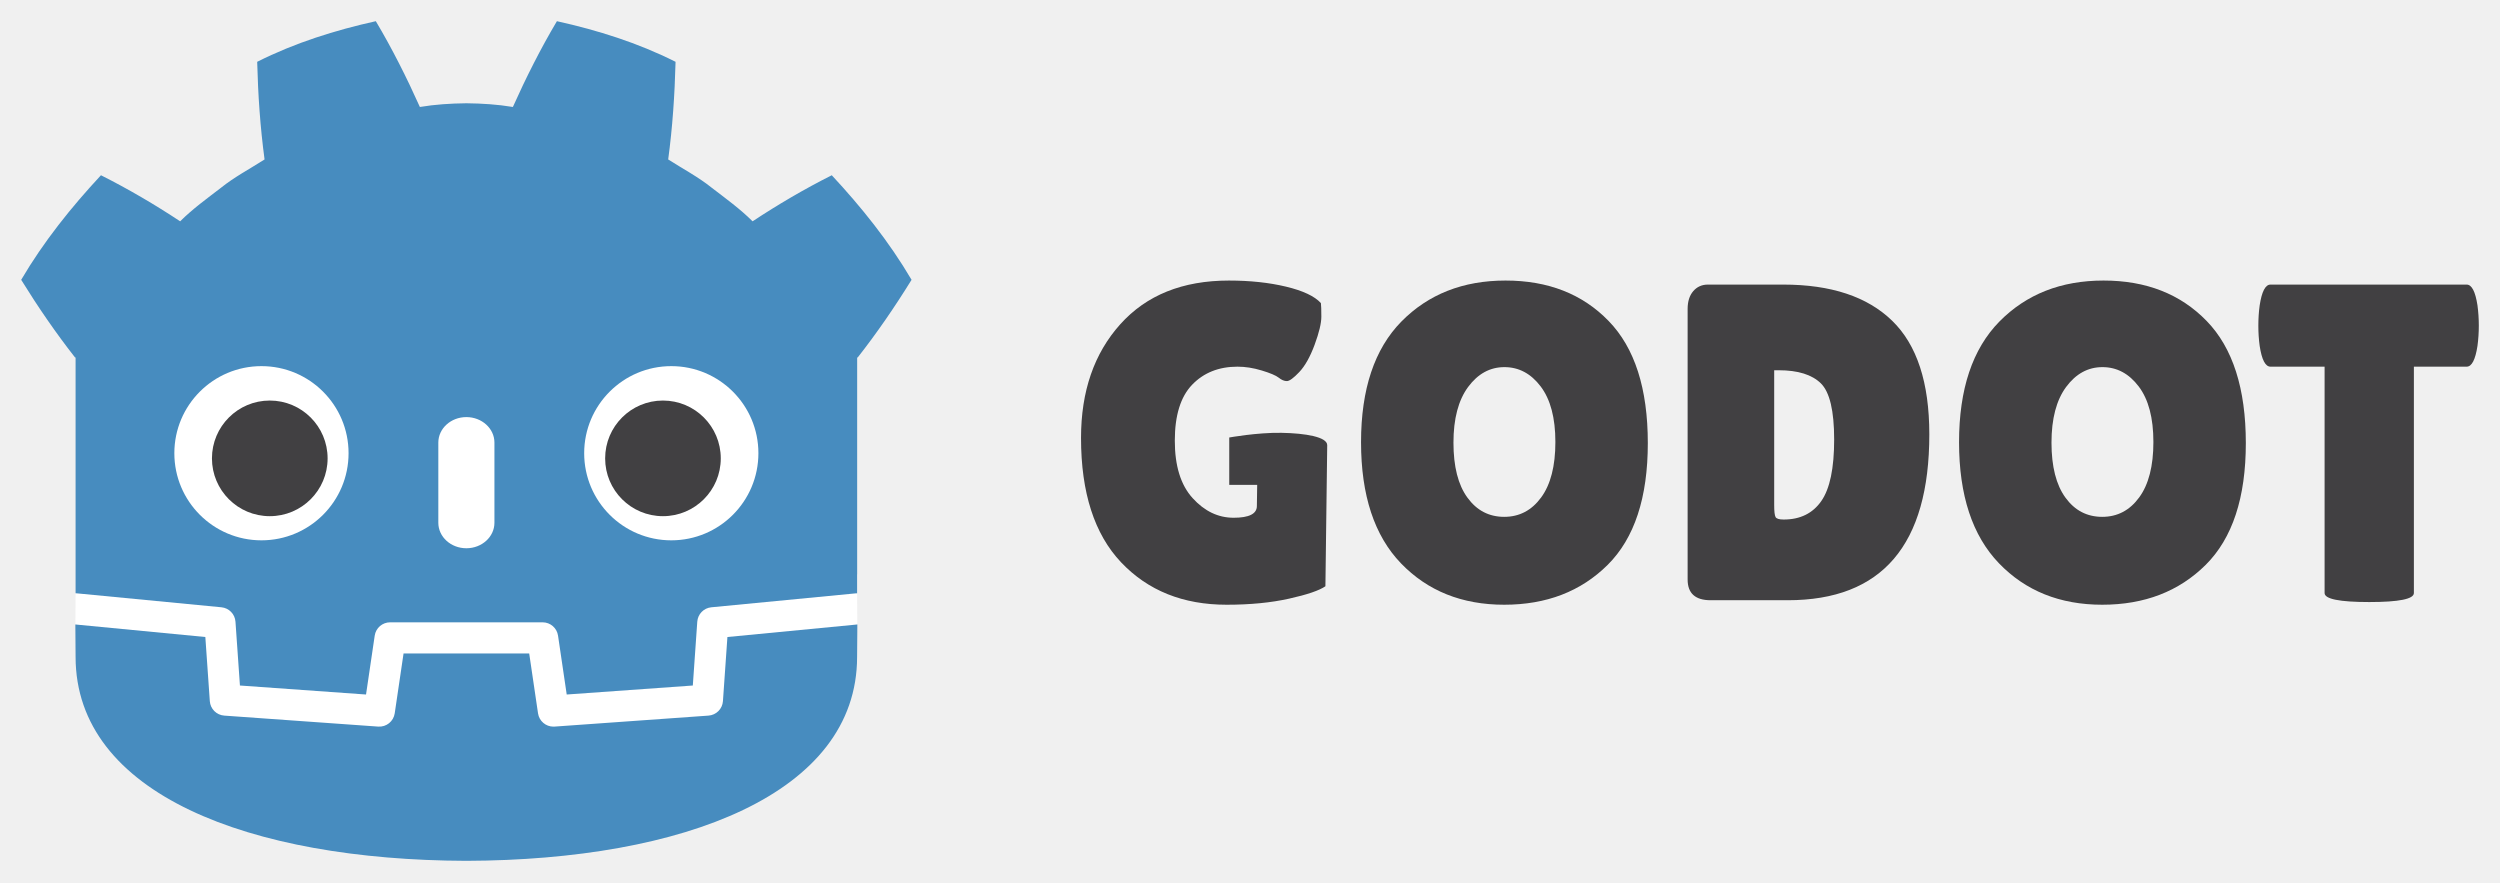
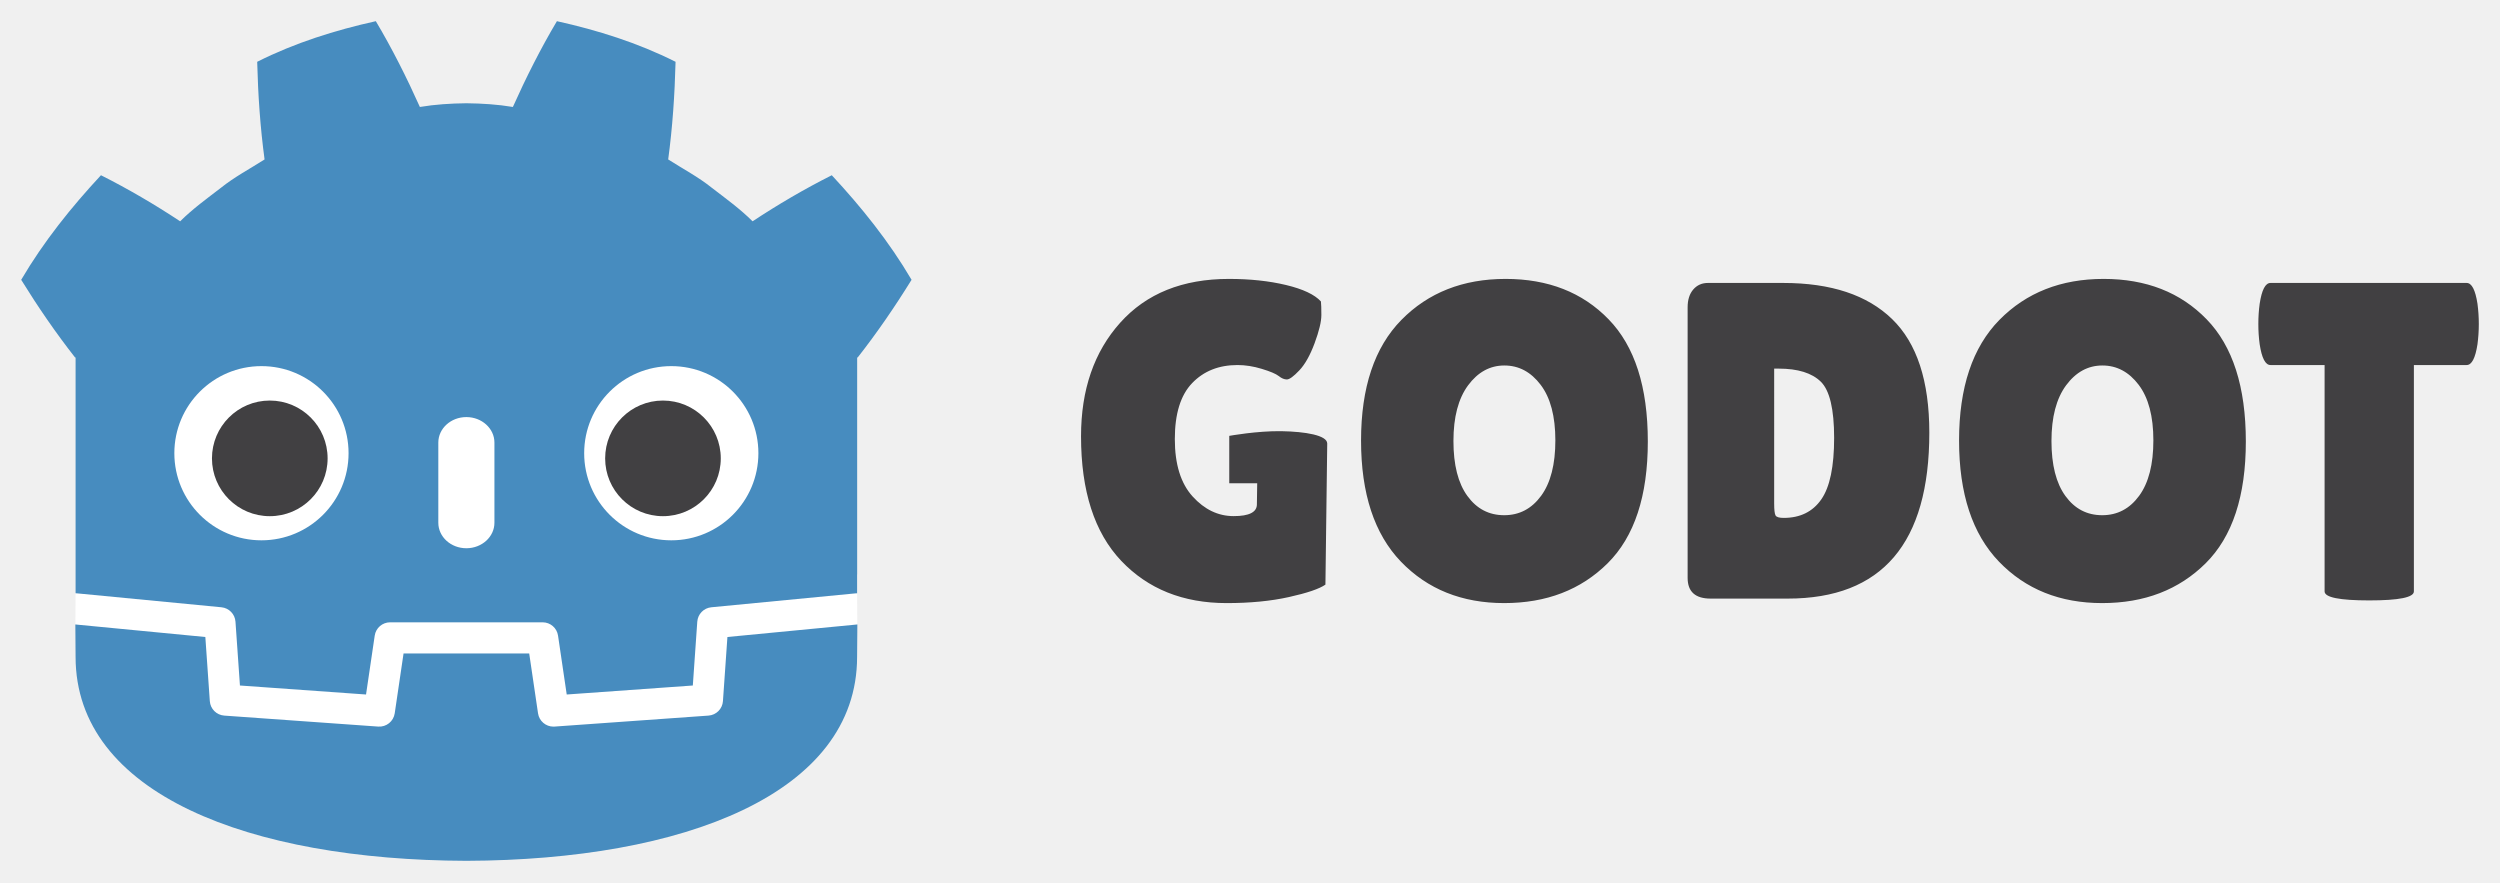
- <svg xmlns="http://www.w3.org/2000/svg" id="svg2" version="1.1" xml:space="preserve" width="944" height="333.049" viewBox="0 0 885 312.233">
-   <defs id="defs6">
-     <clipPath clipPathUnits="userSpaceOnUse" id="clipPath16">
-       <path d="M 0,595.276 H 841.89 V 0 H 0 Z" id="path18" />
+ <svg xmlns="http://www.w3.org/2000/svg" width="944" height="333.05" version="1.1" viewBox="0 0 885 312.233" xml:space="preserve">
+   <defs>
+     <clipPath id="a">
+       <path d="M 0,595.276 H 841.89 V 0 H 0 Z" />
    </clipPath>
  </defs>
-   <g id="g10" transform="matrix(1.25,0,0,-1.25,-131.75,559.1071)">
-     <g id="g12">
-       <g id="g14" clip-path="url(#clipPath16)">
-         <g id="g20" transform="matrix(1.131053,0,0,1.131053,531.4495,343.3157)" style="stroke-width:0.884">
-           <path d="m 0,0 c -3.611,0 -6.636,-1.659 -9.09,-4.967 -2.441,-3.311 -3.668,-7.958 -3.668,-13.938 0,-5.993 1.166,-10.581 3.503,-13.778 2.333,-3.207 5.398,-4.804 9.2,-4.804 3.8,0 6.887,1.617 9.258,4.862 2.371,3.233 3.559,7.861 3.559,13.886 0,6.02 -1.227,10.654 -3.673,13.89 C 6.646,-1.617 3.616,0 0,0 m -0.055,-59.493 c -10.573,0 -19.195,3.46 -25.859,10.379 -6.655,6.925 -9.984,17.03 -9.984,30.314 0,13.292 3.367,23.356 10.101,30.209 6.736,6.844 15.431,10.269 26.082,10.269 10.649,0 19.251,-3.363 25.794,-10.109 6.555,-6.733 9.827,-16.94 9.827,-30.591 0,-13.661 -3.348,-23.822 -10.05,-30.49 -6.702,-6.654 -15.333,-9.981 -25.911,-9.981" style="fill:#414042;fill-opacity:1;fill-rule:nonzero;stroke:none;stroke-width:0.884" id="path22" />
-         </g>
-         <g id="g24" transform="matrix(1.131053,0,0,1.131053,607.8515,342.431)" style="stroke-width:0.884">
-           <path d="m 0,0 v -33.768 c 0,-1.577 0.116,-2.571 0.342,-2.988 0.224,-0.415 0.903,-0.623 2.029,-0.623 4.144,0 7.283,1.548 9.429,4.634 2.151,3.083 3.215,8.216 3.215,15.405 0,7.192 -1.113,11.878 -3.325,14.055 C 9.467,-1.102 5.946,0 1.129,0 Z m -21.675,-52.392 v 67.735 c 0,1.883 0.468,3.369 1.413,4.471 0.939,1.085 2.161,1.636 3.671,1.636 H 2.263 c 11.965,0 21.053,-3.018 27.257,-9.04 6.215,-6.02 9.322,-15.499 9.322,-28.447 0,-27.7 -11.821,-41.547 -35.456,-41.547 h -19.302 c -3.836,0 -5.759,1.727 -5.759,5.192" style="fill:#414042;fill-opacity:1;fill-rule:nonzero;stroke:none;stroke-width:0.884" id="path26" />
-         </g>
-         <g id="g28" transform="matrix(1.131053,0,0,1.131053,700.8107,343.3157)" style="stroke-width:0.884">
-           <path d="m 0,0 c -3.612,0 -6.645,-1.659 -9.095,-4.967 -2.44,-3.311 -3.662,-7.958 -3.662,-13.938 0,-5.993 1.169,-10.581 3.499,-13.778 2.33,-3.207 5.398,-4.804 9.2,-4.804 3.801,0 6.89,1.617 9.258,4.862 2.372,3.233 3.56,7.861 3.56,13.886 0,6.02 -1.225,10.654 -3.671,13.89 C 6.642,-1.617 3.616,0 0,0 m -0.058,-59.493 c -10.577,0 -19.193,3.46 -25.851,10.379 -6.663,6.925 -9.993,17.03 -9.993,30.314 0,13.292 3.367,23.356 10.1,30.209 6.741,6.844 15.431,10.269 26.086,10.269 10.651,0 19.246,-3.363 25.797,-10.109 6.55,-6.733 9.822,-16.94 9.822,-30.591 0,-13.661 -3.349,-23.822 -10.05,-30.49 -6.699,-6.654 -15.338,-9.981 -25.911,-9.981" style="fill:#414042;fill-opacity:1;fill-rule:nonzero;stroke:none;stroke-width:0.884" id="path30" />
-         </g>
-         <g id="g32" transform="matrix(1.131053,0,0,1.131053,789.0113,279.3351)" style="stroke-width:0.884">
-           <path d="m 0,0 c 0,-1.496 -3.721,-2.255 -11.176,-2.255 -7.448,0 -11.18,0.759 -11.18,2.255 v 56.681 h -13.545 c -1.281,0 -2.185,1.727 -2.71,5.198 -0.226,1.652 -0.334,3.343 -0.334,5.077 0,1.724 0.108,3.422 0.334,5.077 0.525,3.462 1.429,5.202 2.71,5.202 h 49.112 c 1.279,0 2.179,-1.74 2.712,-5.202 0.221,-1.655 0.335,-3.353 0.335,-5.077 0,-1.734 -0.114,-3.425 -0.335,-5.077 C 15.39,58.408 14.49,56.681 13.211,56.681 H 0 Z" style="fill:#414042;fill-opacity:1;fill-rule:nonzero;stroke:none;stroke-width:0.884" id="path34" />
-         </g>
-         <g id="g36" transform="matrix(1.131053,0,0,1.131053,468.2655,324.7128)" style="stroke-width:0.884">
-           <path d="m 0,0 c -6.078,0.094 -13.034,-1.173 -13.034,-1.173 v -11.863 h 6.995 l -0.078,-5.288 c 0,-1.959 -1.942,-2.943 -5.815,-2.943 -3.878,0 -7.303,1.642 -10.274,4.917 -2.978,3.279 -4.459,8.072 -4.459,14.388 0,6.329 1.447,10.995 4.345,14.006 2.892,3.008 6.683,4.517 11.346,4.517 1.959,0 3.987,-0.316 6.096,-0.961 2.11,-0.639 3.519,-1.238 4.238,-1.799 0.713,-0.577 1.391,-0.85 2.032,-0.85 0.638,0 1.671,0.746 3.1,2.255 1.431,1.505 2.713,3.786 3.844,6.827 1.126,3.057 1.69,5.4 1.69,7.062 0,1.649 -0.036,2.786 -0.109,3.386 -1.581,1.73 -4.499,3.102 -8.755,4.122 -4.248,1.017 -9.011,1.522 -14.28,1.522 -11.594,0 -20.66,-3.65 -27.207,-10.95 -6.552,-7.303 -9.822,-16.783 -9.822,-28.452 0,-13.701 3.347,-24.087 10.041,-31.162 6.706,-7.074 15.51,-10.607 26.425,-10.607 5.87,0 11.08,0.505 15.632,1.522 4.557,1.013 7.586,2.053 9.093,3.105 l 0.452,35.33 C 11.496,-1.036 6.078,-0.104 0,0" style="fill:#414042;fill-opacity:1;fill-rule:nonzero;stroke:none;stroke-width:0.884" id="path38" />
-         </g>
-         <g id="g78" transform="matrix(1.131053,0,0,1.131053,348.1311,279.2668)" style="stroke-width:0.884">
-           <path d="m 0,0 c 0,0 -0.325,1.994 -0.515,1.976 l -36.182,-3.491 c -2.879,-0.278 -5.115,-2.574 -5.317,-5.459 l -0.994,-14.247 -27.992,-1.997 -1.904,12.912 c -0.424,2.872 -2.932,5.037 -5.835,5.037 h -38.188 c -2.902,0 -5.41,-2.165 -5.834,-5.037 l -1.905,-12.912 -27.992,1.997 -0.994,14.247 c -0.202,2.886 -2.438,5.182 -5.317,5.46 l -36.2,3.49 c -0.187,0.018 -0.324,-1.978 -0.511,-1.978 l -0.049,-7.83 30.658,-4.944 1.004,-14.374 c 0.203,-2.91 2.551,-5.263 5.463,-5.472 l 38.551,-2.75 c 0.146,-0.01 0.29,-0.016 0.434,-0.016 2.897,0 5.401,2.166 5.825,5.038 l 1.959,13.286 h 28.005 l 1.959,-13.286 c 0.423,-2.871 2.93,-5.037 5.831,-5.037 0.142,0 0.284,0.005 0.423,0.015 l 38.556,2.75 c 2.911,0.209 5.26,2.562 5.463,5.472 l 1.003,14.374 30.645,4.966 z" style="fill:#ffffff;fill-opacity:1;fill-rule:nonzero;stroke:none;stroke-width:0.884" id="path80" />
-         </g>
-         <g id="g82" transform="matrix(1.131053,0,0,1.131053,126.8061,346.0453)" style="stroke-width:0.884">
-           <path d="m 0,0 v -47.514 -6.035 -5.492 c 0.108,-0.001 0.216,-0.005 0.323,-0.015 l 36.196,-3.49 c 1.896,-0.183 3.382,-1.709 3.514,-3.609 l 1.116,-15.978 31.574,-2.253 2.175,14.747 c 0.282,1.912 1.922,3.329 3.856,3.329 h 38.188 c 1.933,0 3.573,-1.417 3.855,-3.329 l 2.175,-14.747 31.575,2.253 1.115,15.978 c 0.133,1.9 1.618,3.425 3.514,3.609 l 36.182,3.49 c 0.107,0.01 0.214,0.014 0.322,0.015 v 4.711 l 0.015,0.005 V 0 h 0.134 c 4.795,6.12 9.232,12.569 13.487,19.449 -5.651,9.62 -12.575,18.217 -19.976,26.182 -6.864,-3.455 -13.531,-7.369 -19.828,-11.534 -3.151,3.132 -6.7,5.694 -10.186,8.372 -3.425,2.751 -7.285,4.768 -10.946,7.118 1.09,8.117 1.629,16.108 1.846,24.448 -9.446,4.754 -19.519,7.906 -29.708,10.17 -4.068,-6.837 -7.788,-14.241 -11.028,-21.479 -3.842,0.642 -7.702,0.88 -11.567,0.926 v 0.006 c -0.027,0 -0.052,-0.006 -0.075,-0.006 -0.024,0 -0.049,0.006 -0.073,0.006 V 63.652 C 93.903,63.606 90.046,63.368 86.203,62.726 82.965,69.964 79.247,77.368 75.173,84.205 64.989,81.941 54.915,78.789 45.47,74.035 45.686,65.695 46.225,57.704 47.318,49.587 43.65,47.237 39.795,45.22 36.369,42.469 32.888,39.791 29.333,37.229 26.181,34.097 19.884,38.262 13.219,42.176 6.353,45.631 -1.048,37.666 -7.968,29.069 -13.621,19.449 -9.368,12.569 -4.928,6.12 -0.134,0 Z" style="fill:#478cbf;fill-opacity:1;fill-rule:nonzero;stroke:none;stroke-width:0.884" id="path84" />
-         </g>
-         <g id="g86" transform="matrix(1.131053,0,0,1.131053,311.4033,266.8844)" style="stroke-width:0.884">
-           <path d="m 0,0 -1.121,-16.063 c -0.135,-1.936 -1.675,-3.477 -3.611,-3.616 l -38.555,-2.751 c -0.094,-0.007 -0.188,-0.01 -0.281,-0.01 -1.916,0 -3.569,1.406 -3.852,3.33 l -2.211,14.994 H -81.09 l -2.211,-14.994 c -0.297,-2.018 -2.101,-3.469 -4.133,-3.32 l -38.555,2.751 c -1.936,0.139 -3.476,1.68 -3.611,3.616 L -130.721,0 -163.268,3.138 c 0.015,-3.498 0.06,-7.33 0.06,-8.093 0,-34.374 43.605,-50.896 97.781,-51.086 h 0.066 0.067 c 54.176,0.19 97.766,16.712 97.766,51.086 0,0.777 0.047,4.593 0.063,8.093 z" style="fill:#478cbf;fill-opacity:1;fill-rule:nonzero;stroke:none;stroke-width:0.884" id="path88" />
-         </g>
-         <g id="g90" transform="matrix(1.131053,0,0,1.131053,204.1139,318.9377)" style="stroke-width:0.884">
-           <path d="m 0,0 c 0,-12.052 -9.765,-21.815 -21.813,-21.815 -12.042,0 -21.81,9.763 -21.81,21.815 0,12.044 9.768,21.802 21.81,21.802 C -9.765,21.802 0,12.044 0,0" style="fill:#ffffff;fill-opacity:1;fill-rule:nonzero;stroke:none;stroke-width:0.884" id="path92" />
-         </g>
-         <g id="g94" transform="matrix(1.131053,0,0,1.131053,198.1775,317.4744)" style="stroke-width:0.884">
-           <path d="m 0,0 c 0,-7.994 -6.479,-14.473 -14.479,-14.473 -7.996,0 -14.479,6.479 -14.479,14.473 0,7.994 6.483,14.479 14.479,14.479 C -6.479,14.479 0,7.994 0,0" style="fill:#414042;fill-opacity:1;fill-rule:nonzero;stroke:none;stroke-width:0.884" id="path96" />
-         </g>
-         <g id="g98" transform="matrix(1.131053,0,0,1.131053,237.475,292.0191)" style="stroke-width:0.884">
-           <path d="m 0,0 c -3.878,0 -7.021,2.858 -7.021,6.381 v 20.081 c 0,3.52 3.143,6.381 7.021,6.381 3.878,0 7.028,-2.861 7.028,-6.381 V 6.381 C 7.028,2.858 3.878,0 0,0" style="fill:#ffffff;fill-opacity:1;fill-rule:nonzero;stroke:none;stroke-width:0.884" id="path100" />
-         </g>
-         <g id="g102" transform="matrix(1.131053,0,0,1.131053,270.8402,318.9377)" style="stroke-width:0.884">
-           <path d="m 0,0 c 0,-12.052 9.765,-21.815 21.815,-21.815 12.041,0 21.808,9.763 21.808,21.815 0,12.044 -9.767,21.802 -21.808,21.802 C 9.765,21.802 0,12.044 0,0" style="fill:#ffffff;fill-opacity:1;fill-rule:nonzero;stroke:none;stroke-width:0.884" id="path104" />
-         </g>
-         <g id="g106" transform="matrix(1.131053,0,0,1.131053,276.7781,317.4744)" style="stroke-width:0.884">
-           <path d="m 0,0 c 0,-7.994 6.477,-14.473 14.471,-14.473 8.002,0 14.479,6.479 14.479,14.473 0,7.994 -6.477,14.479 -14.479,14.479 C 6.477,14.479 0,7.994 0,0" style="fill:#414042;fill-opacity:1;fill-rule:nonzero;stroke:none;stroke-width:0.884" id="path108" />
-         </g>
-       </g>
+   <g transform="matrix(1.25 0 0 -1.25 -131.75 559.11)">
+     <g clip-path="url(#a)">
+       <path d="m453.43 368.3c-13.113 0-23.367-4.129-30.772-12.385-7.411-8.26-11.109-18.981-11.109-32.18 0-15.497 3.786-27.245 11.357-35.247 7.585-8.001 17.543-11.997 29.889-11.997 6.639 0 12.532 0.572 17.681 1.723 5.154 1.146 8.58 2.321 10.285 3.511l0.511 39.959c0 2.322-6.129 3.377-13.003 3.495-6.875 0.106-14.742-1.327-14.742-1.327v-13.418h7.912l-0.088-5.981c0-2.216-2.197-3.328-6.577-3.328-4.386 0-8.26 1.856-11.621 5.561-3.368 3.709-5.043 9.131-5.043 16.274 0 7.158 1.637 12.435 4.915 15.841 3.271 3.402 7.559 5.109 12.833 5.109 2.216 0 4.51-0.357 6.895-1.087 2.386-0.723 3.98-1.4 4.793-2.035 0.806-0.653 1.573-0.962 2.298-0.962 0.722 0 1.891 0.845 3.507 2.552 1.619 1.702 3.068 4.282 4.348 7.721 1.274 3.458 1.912 6.108 1.912 7.988 0 1.865-0.042 3.151-0.125 3.829-1.788 1.957-5.089 3.509-9.902 4.663-4.805 1.15-10.192 1.721-16.151 1.721zm78.344 0c-12.047 0-21.882-3.874-29.5-11.615-7.617-7.751-11.424-19.134-11.424-34.167 0-15.025 3.765-26.454 11.292-34.286 7.537-7.826 17.288-11.739 29.247-11.739 11.964 0 21.727 3.762 29.307 11.288 7.58 7.542 11.367 19.035 11.367 34.487 0 15.44-3.701 26.984-11.115 34.6-7.401 7.63-17.129 11.433-29.174 11.433zm169.36 0c-12.051 0-21.88-3.874-29.505-11.615-7.615-7.751-11.423-19.134-11.423-34.167 0-15.025 3.767-26.454 11.303-34.286 7.531-7.826 17.275-11.739 29.238-11.739 11.959 0 21.73 3.762 29.307 11.288 7.579 7.542 11.367 19.035 11.367 34.487 0 15.44-3.701 26.984-11.109 34.6-7.41 7.63-17.131 11.433-29.178 11.433zm-112.05-1.143c-1.708 0-3.089-0.623-4.151-1.85-1.069-1.246-1.598-2.927-1.598-5.057v-76.611c0-3.919 2.175-5.873 6.514-5.873h21.831c26.732 0 40.103 15.661 40.103 46.991 0 14.645-3.514 25.366-10.544 32.175-7.017 6.811-17.296 10.225-30.829 10.225zm159.32 0c-1.449 0-2.471-1.967-3.064-5.883-0.256-1.872-0.378-3.792-0.378-5.742 0-1.961 0.122-3.874 0.378-5.742 0.594-3.926 1.616-5.88 3.064-5.88h15.321v-64.109c0-1.692 4.22-2.55 12.645-2.55 8.432 0 12.642 0.858 12.642 2.55v64.109h14.941c1.447 0 2.465 1.954 3.067 5.88 0.25 1.869 0.379 3.781 0.379 5.742 0 1.95-0.129 3.87-0.379 5.742-0.603 3.916-1.621 5.883-3.067 5.883zm-216.96-23.376c4.09 0 7.517-1.829 10.28-5.484 2.767-3.66 4.154-8.902 4.154-15.71 0-6.815-1.344-12.049-4.025-15.706-2.682-3.67-6.174-5.499-10.472-5.499-4.3 0-7.766 1.807-10.405 5.435-2.643 3.616-3.962 8.805-3.962 15.583 0 6.764 1.387 12.02 4.148 15.765 2.776 3.741 6.197 5.618 10.282 5.618zm169.36 0c4.09 0 7.513-1.829 10.28-5.484 2.767-3.66 4.151-8.902 4.151-15.71 0-6.815-1.343-12.049-4.025-15.706-2.678-3.67-6.173-5.499-10.472-5.499-4.3 0-7.769 1.807-10.405 5.435-2.635 3.616-3.958 8.805-3.958 15.583 0 6.764 1.381 12.02 4.141 15.765 2.771 3.741 6.202 5.618 10.288 5.618zm-92.959-0.885h1.277c5.448 0 9.43-1.246 11.944-3.715 2.502-2.462 3.76-7.763 3.76-15.898 1e-5 -8.131-1.203-13.936-3.636-17.423-2.427-3.49-5.977-5.241-10.664-5.241-1.274 0-2.042 0.235-2.295 0.705-0.256 0.472-0.387 1.596-0.387 3.379z" fill="#414042" />
+       <path d="m348.13 279.27s-0.368 2.255-0.582 2.235l-40.924-3.949c-3.256-0.314-5.785-2.911-6.014-6.174l-1.124-16.114-31.66-2.259-2.154 14.604c-0.48 3.248-3.316 5.697-6.6 5.697h-43.193c-3.282 0-6.119-2.449-6.599-5.697l-2.155-14.604-31.66 2.259-1.124 16.114c-0.228 3.264-2.757 5.861-6.014 6.176l-40.944 3.947c-0.212 0.02-0.366-2.237-0.578-2.237l-0.055-8.856 34.676-5.592 1.136-16.258c0.23-3.291 2.885-5.953 6.179-6.189l43.603-3.11c0.165-0.011 0.328-0.018 0.491-0.018 3.277 0 6.109 2.45 6.588 5.698l2.216 15.027h31.675l2.216-15.027c0.478-3.247 3.314-5.697 6.595-5.697 0.161 0 0.321 6e-3 0.478 0.017l43.609 3.11c3.292 0.236 5.949 2.898 6.179 6.189l1.134 16.258 34.661 5.617z" fill="#fff" />
+       <path transform="matrix(.75 0 0 -.75 105.4 447.29)" d="m141.91 8c-15.358 3.414-30.551 8.167-44.795 15.336 0.326 12.577 1.139 24.628 2.787 36.869-5.532 3.544-11.345 6.586-16.512 10.734-5.25 4.039-10.612 7.904-15.365 12.627-9.496-6.281-19.546-12.184-29.9-17.395-11.161 12.012-21.598 24.977-30.123 39.484 6.414 10.376 13.11 20.101 20.34 29.33h0.201v89.039c0.163 0.001 0.327 0.009 0.488 0.023l54.586 5.262c2.859 0.276 5.1 2.578 5.299 5.443l1.684 24.096 47.615 3.398 3.279-22.24c0.425-2.883 2.9-5.019 5.816-5.019h57.59c2.915 0 5.389 2.136 5.814 5.019l3.279 22.24 47.617-3.398 1.682-24.096c0.201-2.865 2.439-5.166 5.299-5.443l54.564-5.262c0.161-0.015 0.323-0.022 0.486-0.023v-7.106l0.023-0.008v-81.926h0.201c7.231-9.229 13.923-18.955 20.34-29.33-8.522-14.508-18.964-27.473-30.125-39.484-10.351 5.21-20.406 11.113-29.902 17.395-4.752-4.723-10.104-8.588-15.361-12.627-5.165-4.149-10.987-7.19-16.508-10.734 1.644-12.241 2.458-24.292 2.785-36.869-14.245-7.169-29.437-11.922-44.803-15.336-6.135 10.311-11.745 21.475-16.631 32.391-5.794-0.968-11.615-1.327-17.443-1.397v-0.008c-0.041 0-0.079 0.008-0.113 0.008-0.036 0-0.075-0.008-0.111-0.008v0.008c-5.839 0.069-11.656 0.428-17.451 1.397-4.883-10.915-10.489-22.08-16.633-32.391zm-113.46 227.8c0.023 5.275 0.09 11.054 0.09 12.205 0 51.838 65.76 76.754 147.46 77.041h0.201c81.701-0.287 147.44-25.203 147.44-77.041 0-1.172 0.072-6.927 0.096-12.205l-49.064 4.732-1.691 24.225c-0.204 2.92-2.526 5.244-5.445 5.453l-58.145 4.148c-0.142 0.011-0.284 0.016-0.424 0.016-2.889 0-5.382-2.122-5.809-5.023l-3.334-22.611h-47.443l-3.334 22.611c-0.448 3.043-3.168 5.232-6.232 5.008l-58.145-4.148c-2.92-0.21-5.242-2.534-5.445-5.453l-1.69-24.225-49.084-4.732z" fill="#478cbf" />
+       <path transform="matrix(.75 0 0 -.75 105.4 447.29)" d="m98.723 138.25c-18.16 0-32.891 14.716-32.891 32.879 0 18.175 14.73 32.898 32.891 32.898 18.169 0 32.896-14.723 32.896-32.898 0-18.163-14.727-32.879-32.896-32.879zm154.76 0c-18.172 0-32.898 14.716-32.898 32.879 0 18.175 14.726 32.898 32.898 32.898 18.159 0 32.887-14.723 32.887-32.898 0-18.163-14.728-32.879-32.887-32.879zm-77.387 19.24c-5.848 0-10.588 4.315-10.588 9.623v30.283c0 5.313 4.74 9.623 10.588 9.623s10.6-4.31 10.6-9.623v-30.283c0-5.308-4.751-9.623-10.6-9.623z" fill="#fff" />
+       <path transform="matrix(.75 0 0 -.75 105.4 447.29)" d="m101.87 151.25c-12.059 0-21.834 9.78-21.834 21.836s9.775 21.826 21.834 21.826c12.065 0 21.836-9.771 21.836-21.826s-9.771-21.836-21.836-21.836zm148.46 0c-12.056 0-21.824 9.78-21.824 21.836s9.769 21.826 21.824 21.826c12.068 0 21.834-9.771 21.834-21.826s-9.766-21.836-21.834-21.836z" fill="#414042" />
    </g>
  </g>
</svg>
